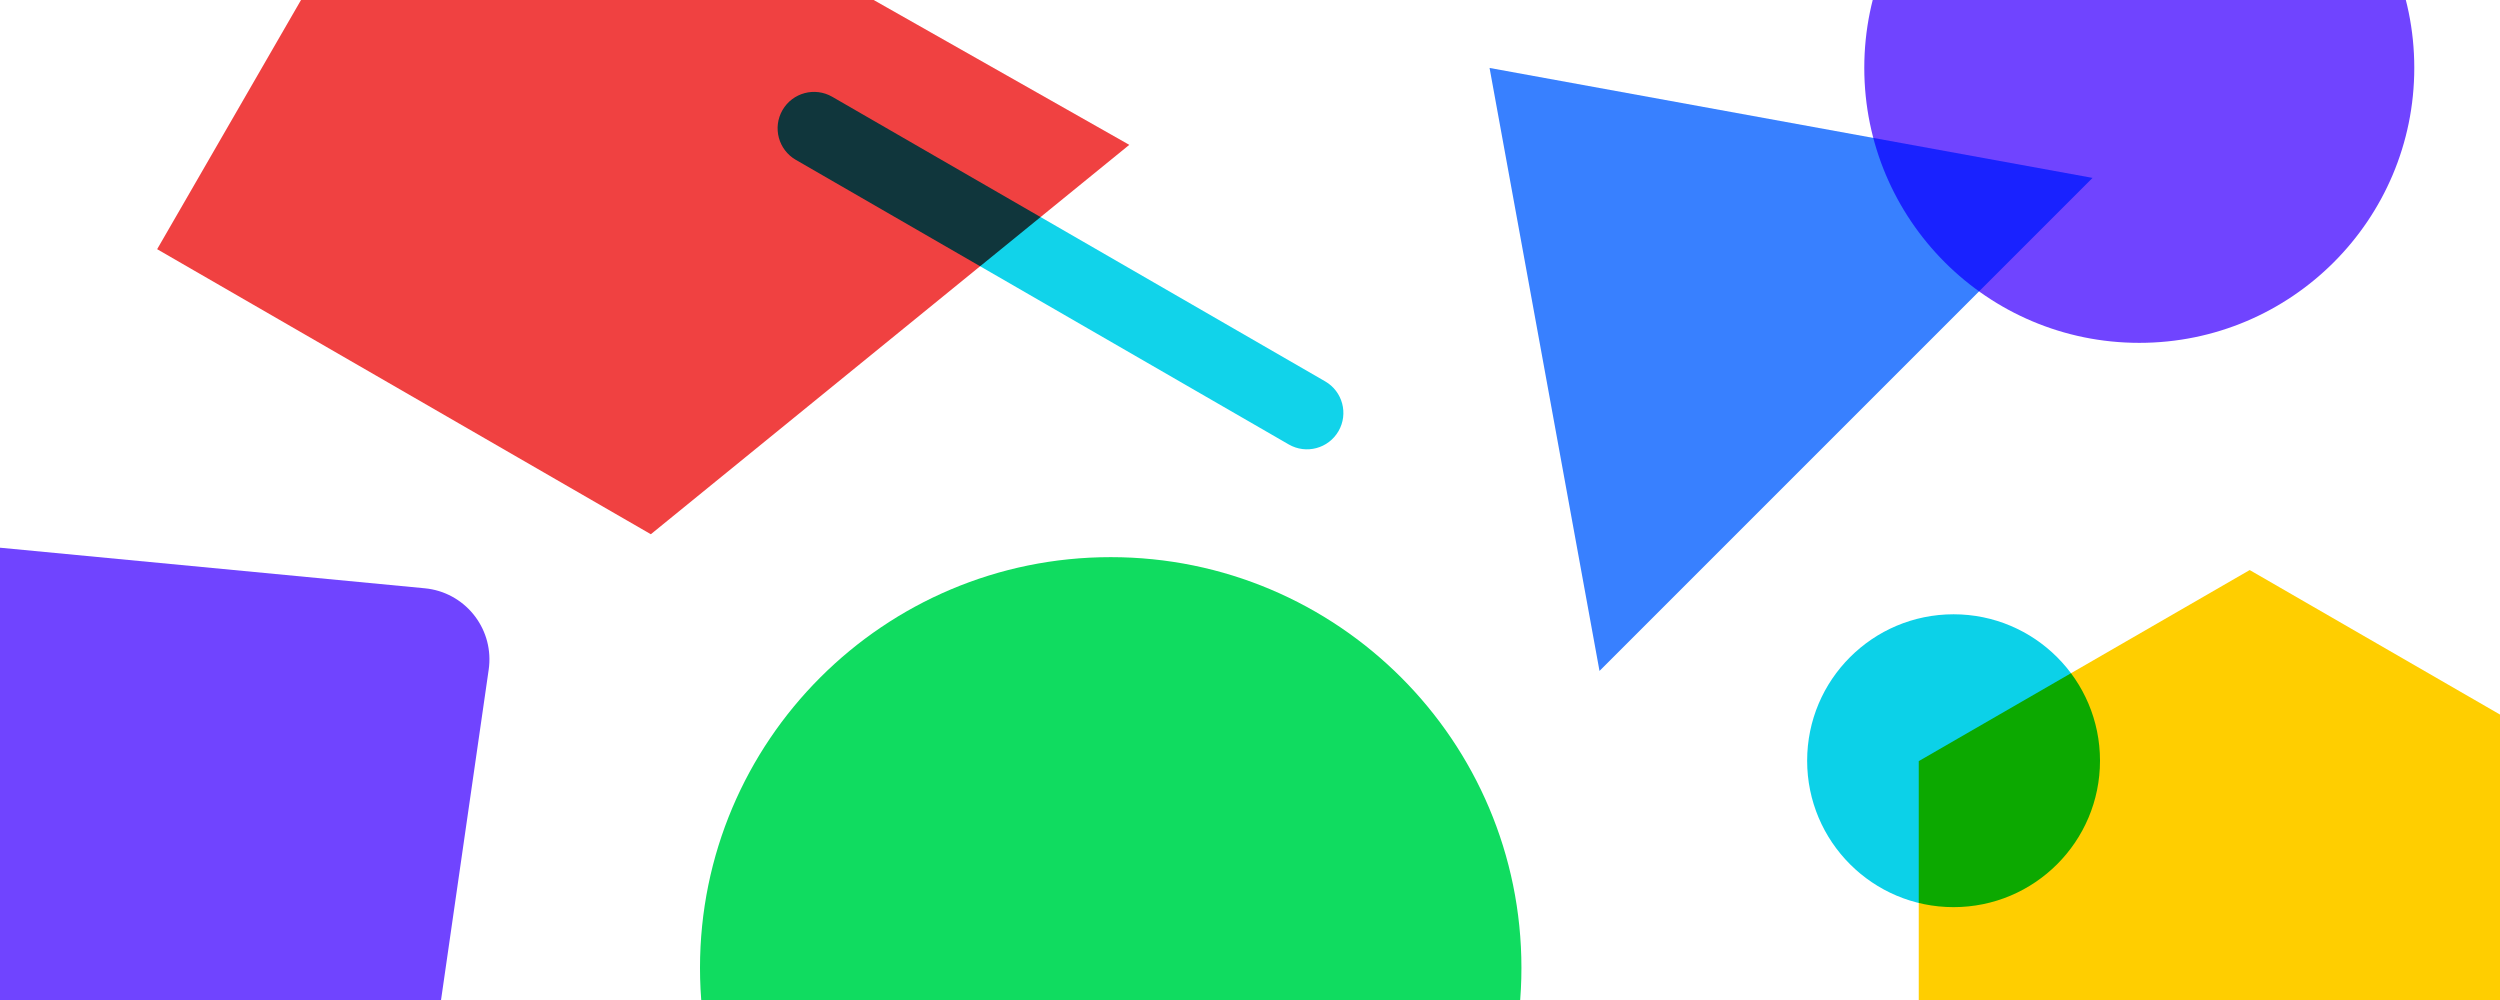
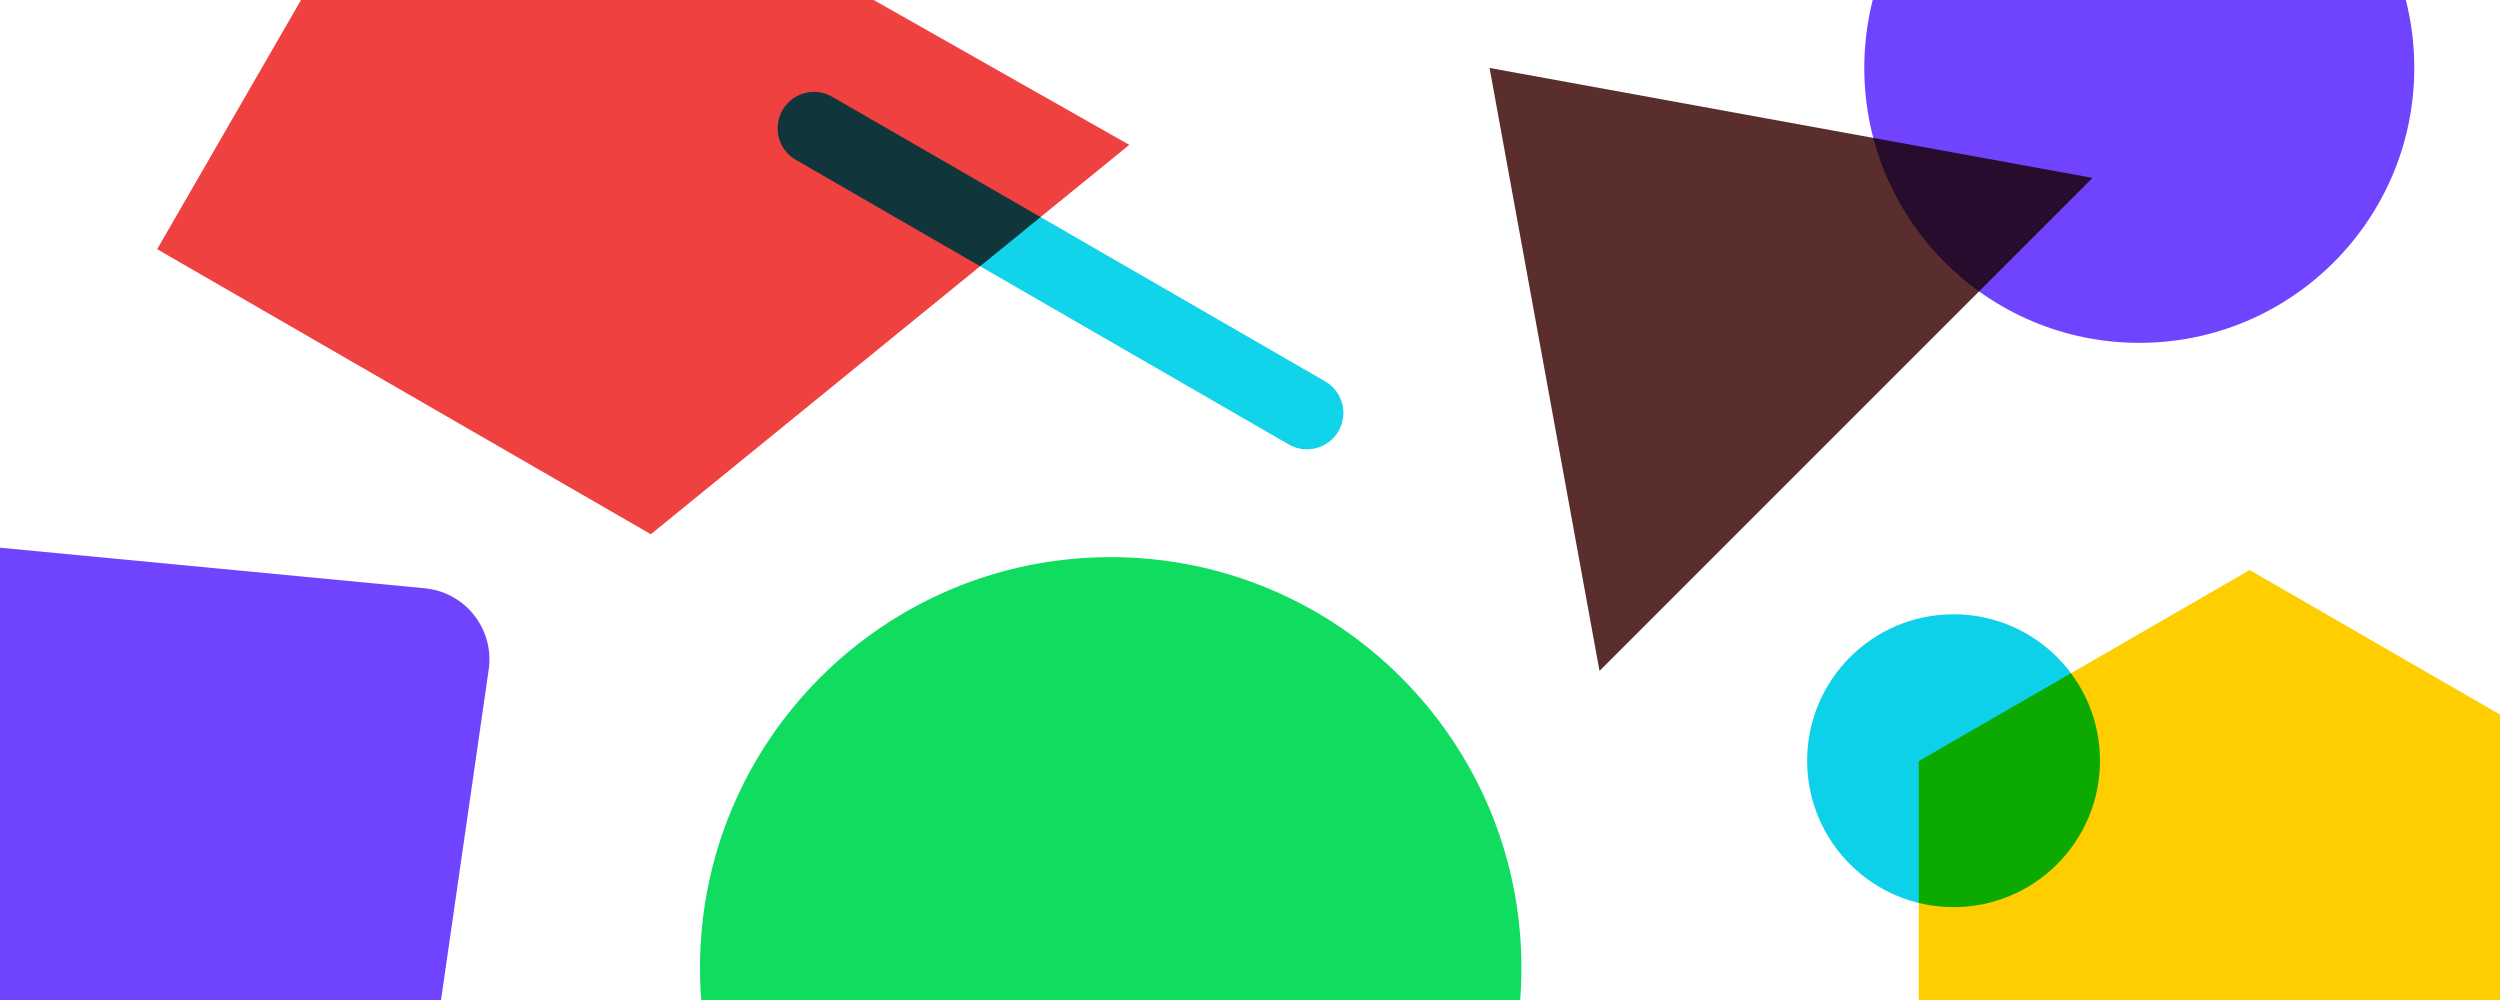
<svg xmlns="http://www.w3.org/2000/svg" width="350" height="140" style="background:#f6f7f9">
  <g fill="none" fill-rule="evenodd">
    <path fill="#F04141" style="mix-blend-mode:multiply" d="M61.905-34.23l96.194 54.51-66.982 54.512L22 34.887z" />
    <circle fill="#10DC60" style="mix-blend-mode:multiply" cx="155.5" cy="135.5" r="57.5" />
-     <path fill="#3880FF" style="mix-blend-mode:multiply" d="M208.538 9.513l84.417 15.392L223.93 93.93z" />
+     <path fill="#5B2E2E" style="mix-blend-mode:multiply" d="M208.538 9.513l84.417 15.392L223.93 93.93z" />
    <path fill="#FFCE00" style="mix-blend-mode:multiply" d="M268.625 106.557l46.332-26.75 46.332 26.75v53.5l-46.332 26.75-46.332-26.75z" />
    <circle fill="#7044FF" style="mix-blend-mode:multiply" cx="299.5" cy="9.5" r="38.5" />
    <rect fill="#11D3EA" style="mix-blend-mode:multiply" transform="rotate(-60 148.47 37.886)" x="143.372" y="-7.056" width="10.196" height="89.884" rx="5.098" />
    <path d="M-25.389 74.253l84.86 8.107c5.498.525 9.53 5.407 9.004 10.905a10 10 0 0 1-.057.477l-12.36 85.671a10.002 10.002 0 0 1-11.634 8.42l-86.351-15.226c-5.44-.959-9.07-6.145-8.112-11.584l13.851-78.551a10 10 0 0 1 10.799-8.219z" fill="#7044FF" style="mix-blend-mode:multiply" />
    <circle fill="#0CD1E8" style="mix-blend-mode:multiply" cx="273.5" cy="106.5" r="20.5" />
  </g>
</svg>
